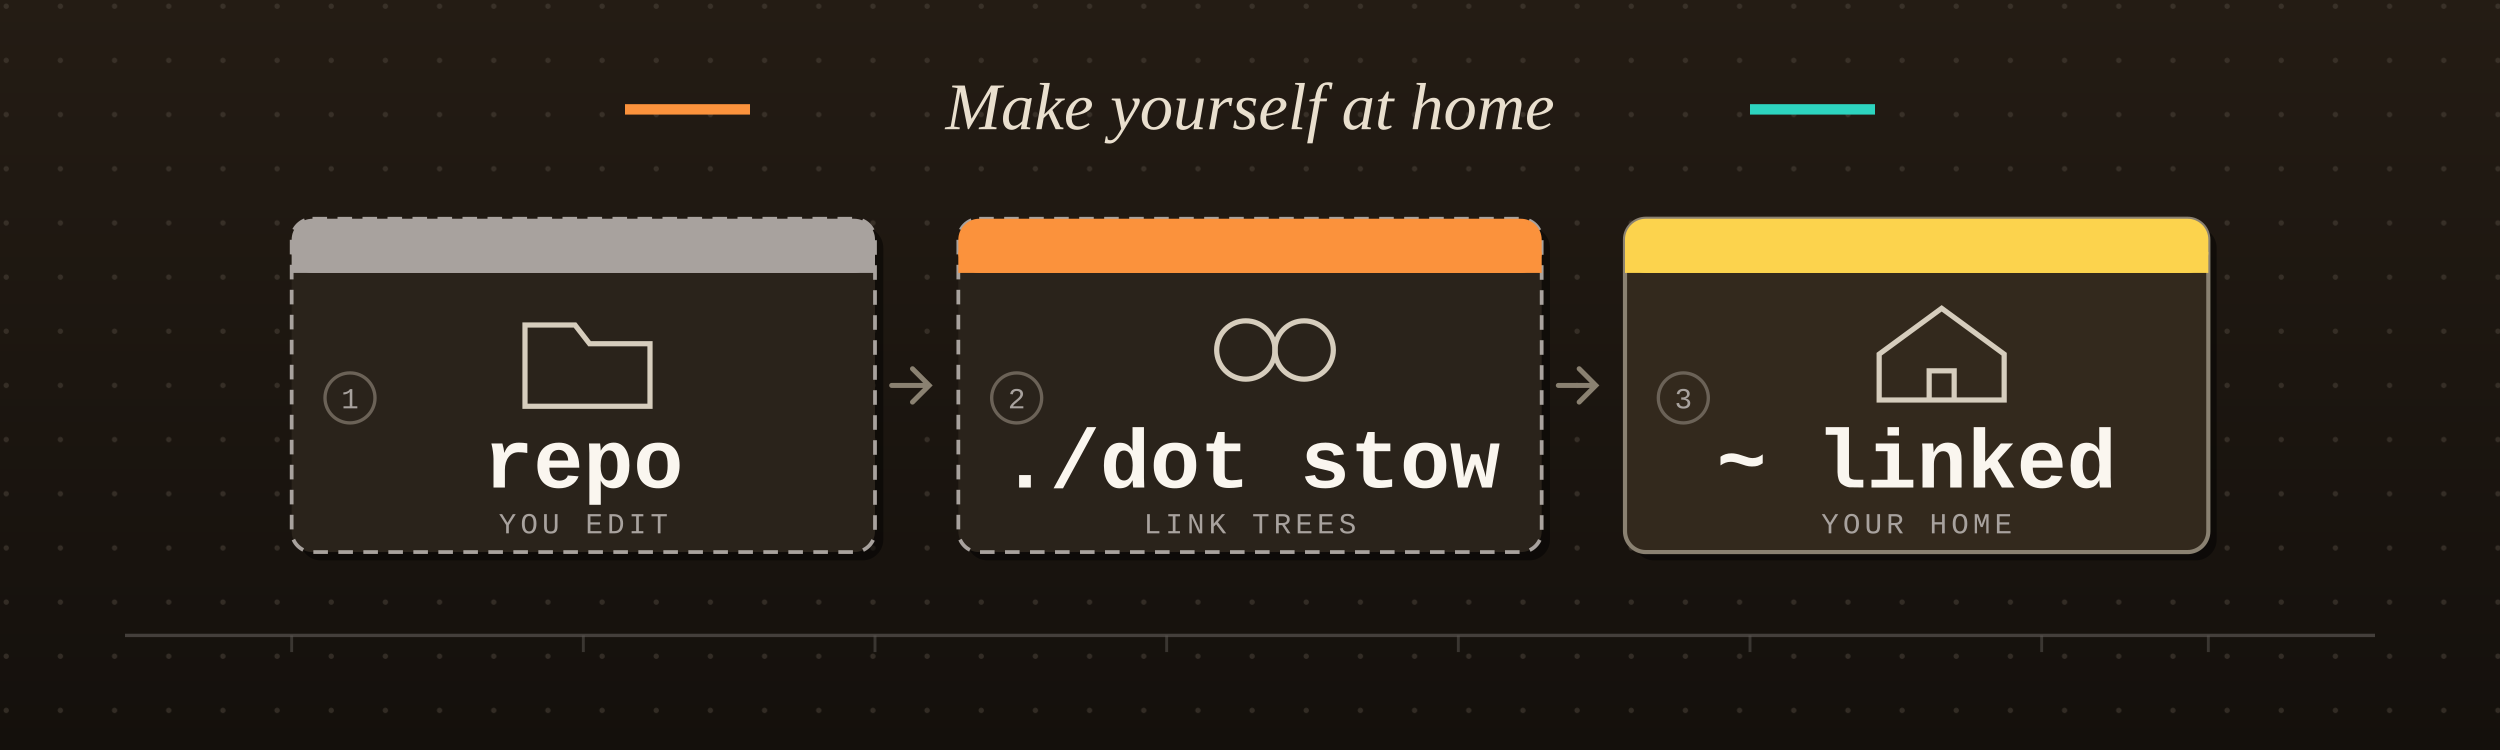
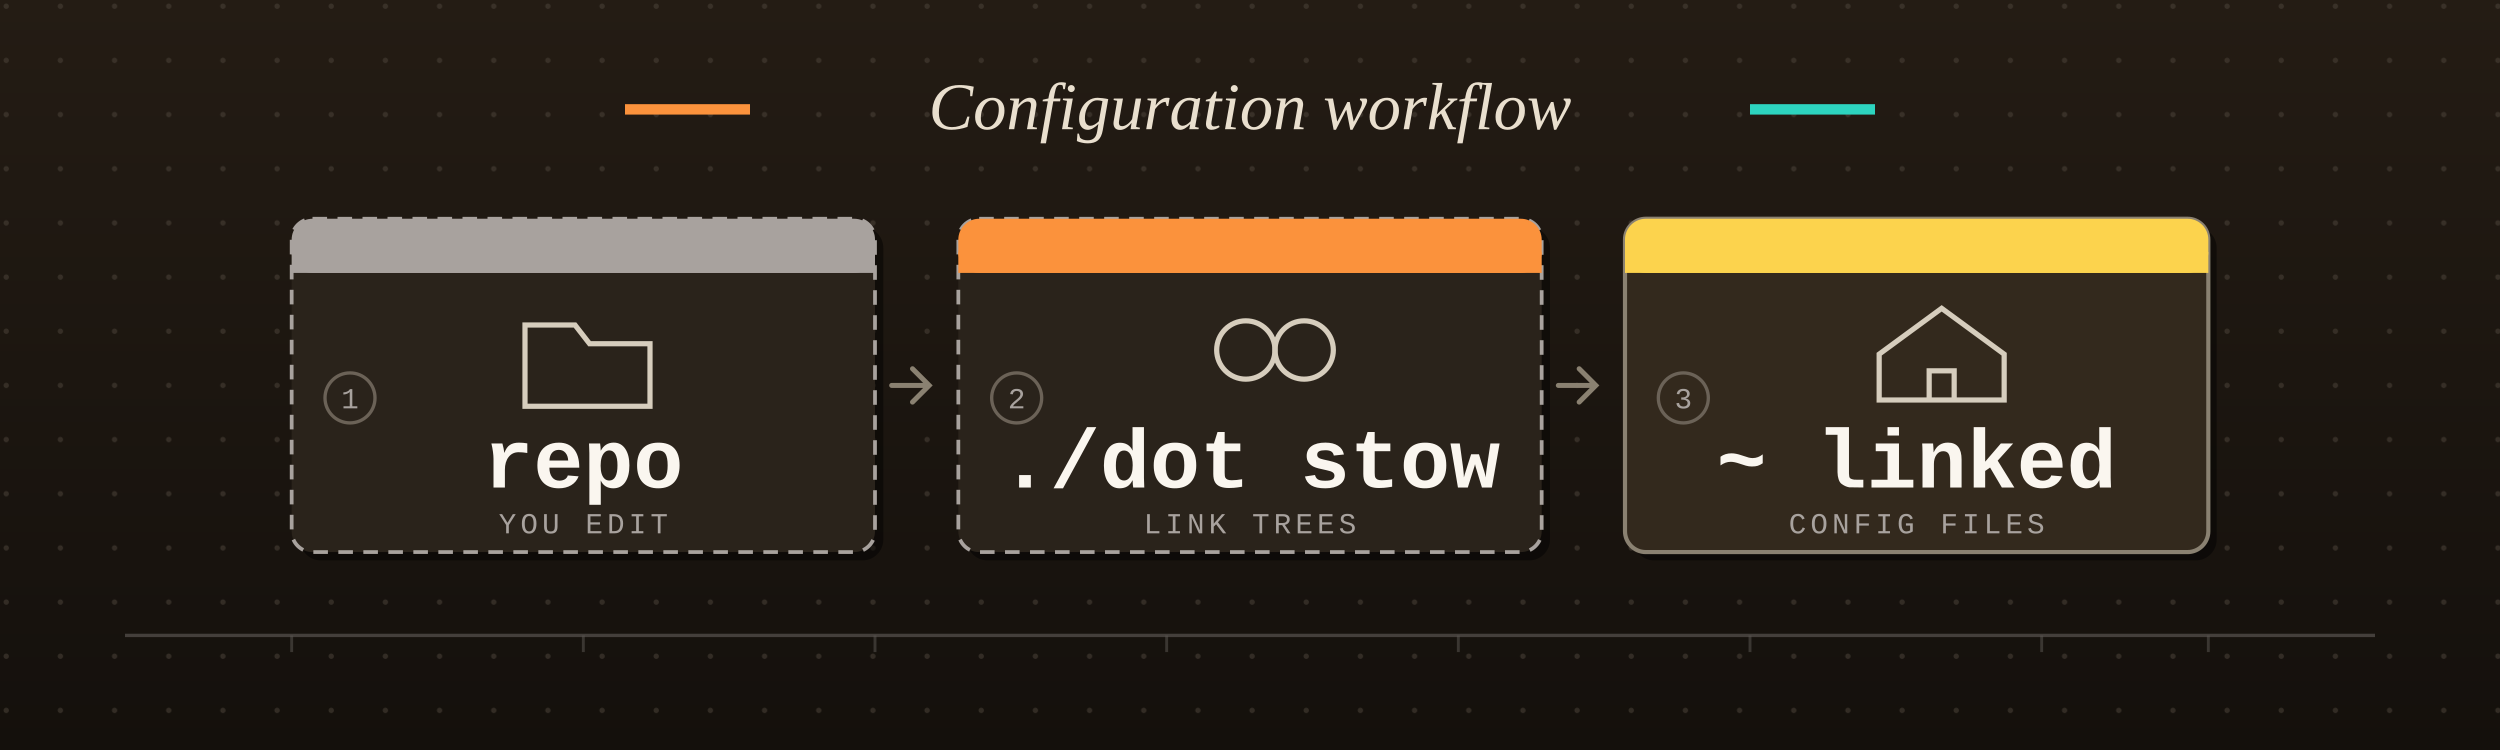
<svg xmlns="http://www.w3.org/2000/svg" width="1200" height="360" viewBox="0 0 1200 360" role="img" aria-labelledby="dft-a dft-d">
  <defs>
    <linearGradient id="dfDeskD" x1="0" y1="0" x2="0" y2="1">
      <stop offset="0" stop-color="#241C14" />
      <stop offset="1" stop-color="#14100C" />
    </linearGradient>
    <pattern id="dfDotsD" width="26" height="26" patternUnits="userSpaceOnUse">
      <circle cx="3" cy="3" r="1.3" fill="#4A4238" opacity="0.55" />
    </pattern>
  </defs>
  <rect x="0" y="0" width="1200" height="360" fill="url(#dfDeskD)" />
  <rect x="0" y="0" width="1200" height="360" fill="url(#dfDotsD)" />
  <rect x="300" y="50" width="60" height="5" fill="#FB923C" />
-   <text x="600" y="62" text-anchor="middle" font-family="Liberation Serif, Noto Serif, DejaVu Serif, serif" font-style="italic" font-size="32" fill="#E9DFCE">Make yourself at home</text>
+   <text x="600" y="62" text-anchor="middle" font-family="Liberation Serif, Noto Serif, DejaVu Serif, serif" font-style="italic" font-size="32" fill="#E9DFCE">Configuration workflow</text>
  <rect x="840" y="50" width="60" height="5" fill="#2DD4BF" />
  <g>
    <rect x="144" y="109" width="280" height="160" rx="10" fill="#000000" opacity="0.45" />
    <rect x="140" y="105" width="280" height="160" rx="10" fill="#2A231B" stroke="#A8A29E" stroke-width="1.8" stroke-dasharray="7 5" />
    <rect x="140" y="105" width="280" height="26" rx="10" fill="#A8A29E" />
    <rect x="140" y="121" width="280" height="10" fill="#A8A29E" />
    <circle cx="168" cy="191" r="12" fill="none" stroke="#6B6257" stroke-width="1.6" />
    <text x="168" y="196" text-anchor="middle" font-family="Liberation Mono, Noto Sans Mono, DejaVu Sans Mono, monospace" font-size="14" fill="#A8A29E">1</text>
    <g transform="translate(292,168)" stroke="#D6CDBD" stroke-width="2.5" fill="none">
      <path d="M-40,-12 h24 l7,9 h29 v30 h-60 Z" />
    </g>
    <text x="280" y="234" text-anchor="middle" font-family="Liberation Mono, Noto Sans Mono, DejaVu Sans Mono, monospace" font-size="40" font-weight="bold" fill="#FAF6EF">repo</text>
    <text x="280" y="256" text-anchor="middle" font-family="Liberation Mono, Noto Sans Mono, DejaVu Sans Mono, monospace" font-size="14" letter-spacing="2" fill="#A8A29E">YOU EDIT</text>
  </g>
  <g>
    <rect x="464" y="109" width="280" height="160" rx="10" fill="#000000" opacity="0.45" />
    <rect x="460" y="105" width="280" height="160" rx="10" fill="#2A231B" stroke="#A8A29E" stroke-width="1.8" stroke-dasharray="7 5" />
    <rect x="460" y="105" width="280" height="26" rx="10" fill="#FB923C" />
    <rect x="460" y="121" width="280" height="10" fill="#FB923C" />
    <circle cx="488" cy="191" r="12" fill="none" stroke="#6B6257" stroke-width="1.6" />
    <text x="488" y="196" text-anchor="middle" font-family="Liberation Mono, Noto Sans Mono, DejaVu Sans Mono, monospace" font-size="14" fill="#A8A29E">2</text>
    <g transform="translate(612,168)" stroke="#D6CDBD" stroke-width="2.5" fill="none">
      <circle cx="-14" cy="0" r="14" />
      <circle cx="14" cy="0" r="14" />
    </g>
    <text x="600" y="234" text-anchor="middle" font-family="Liberation Mono, Noto Sans Mono, DejaVu Sans Mono, monospace" font-size="40" font-weight="bold" fill="#FAF6EF">./dot stow</text>
    <text x="600" y="256" text-anchor="middle" font-family="Liberation Mono, Noto Sans Mono, DejaVu Sans Mono, monospace" font-size="14" letter-spacing="2" fill="#A8A29E">LINK TREES</text>
  </g>
  <g>
    <rect x="784" y="109" width="280" height="160" rx="10" fill="#000000" opacity="0.45" />
    <rect x="780" y="105" width="280" height="160" rx="10" fill="#33291D" stroke="#8A8171" stroke-width="2" />
    <rect x="780" y="105" width="280" height="26" rx="10" fill="#FCD34D" />
    <rect x="780" y="121" width="280" height="10" fill="#FCD34D" />
    <circle cx="808" cy="191" r="12" fill="none" stroke="#6B6257" stroke-width="1.6" />
    <text x="808" y="196" text-anchor="middle" font-family="Liberation Mono, Noto Sans Mono, DejaVu Sans Mono, monospace" font-size="14" fill="#A8A29E">3</text>
    <g transform="translate(932,166)" stroke="#D6CDBD" stroke-width="2.5" fill="none">
      <path d="M-30,4 L0,-18 L30,4 V26 h-60 Z" />
      <path d="M-6,26 V12 H6 V26" />
    </g>
    <text x="920" y="234" text-anchor="middle" font-family="Liberation Mono, Noto Sans Mono, DejaVu Sans Mono, monospace" font-size="40" font-weight="bold" fill="#FAF6EF">~ linked</text>
-     <text x="920" y="256" text-anchor="middle" font-family="Liberation Mono, Noto Sans Mono, DejaVu Sans Mono, monospace" font-size="14" letter-spacing="2" fill="#A8A29E">YOUR HOME</text>
+     <text x="920" y="256" text-anchor="middle" font-family="Liberation Mono, Noto Sans Mono, DejaVu Sans Mono, monospace" font-size="14" letter-spacing="2" fill="#A8A29E">CONFIG FILES</text>
  </g>
  <g stroke="#8A8171" stroke-width="2.4" fill="none" stroke-linecap="round">
    <path d="M428,185 h18 m-8,-8 l8,8 l-8,8" />
    <path d="M748,185 h18 m-8,-8 l8,8 l-8,8" />
  </g>
  <line x1="60" y1="305" x2="1140" y2="305" stroke="#57534E" stroke-width="1.6" opacity="0.7" />
  <g stroke="#57534E" stroke-width="1.4" opacity="0.55">
    <line x1="140" y1="305" x2="140" y2="313" />
    <line x1="280" y1="305" x2="280" y2="313" />
    <line x1="420" y1="305" x2="420" y2="313" />
    <line x1="560" y1="305" x2="560" y2="313" />
    <line x1="700" y1="305" x2="700" y2="313" />
    <line x1="840" y1="305" x2="840" y2="313" />
    <line x1="980" y1="305" x2="980" y2="313" />
    <line x1="1060" y1="305" x2="1060" y2="313" />
  </g>
</svg>
